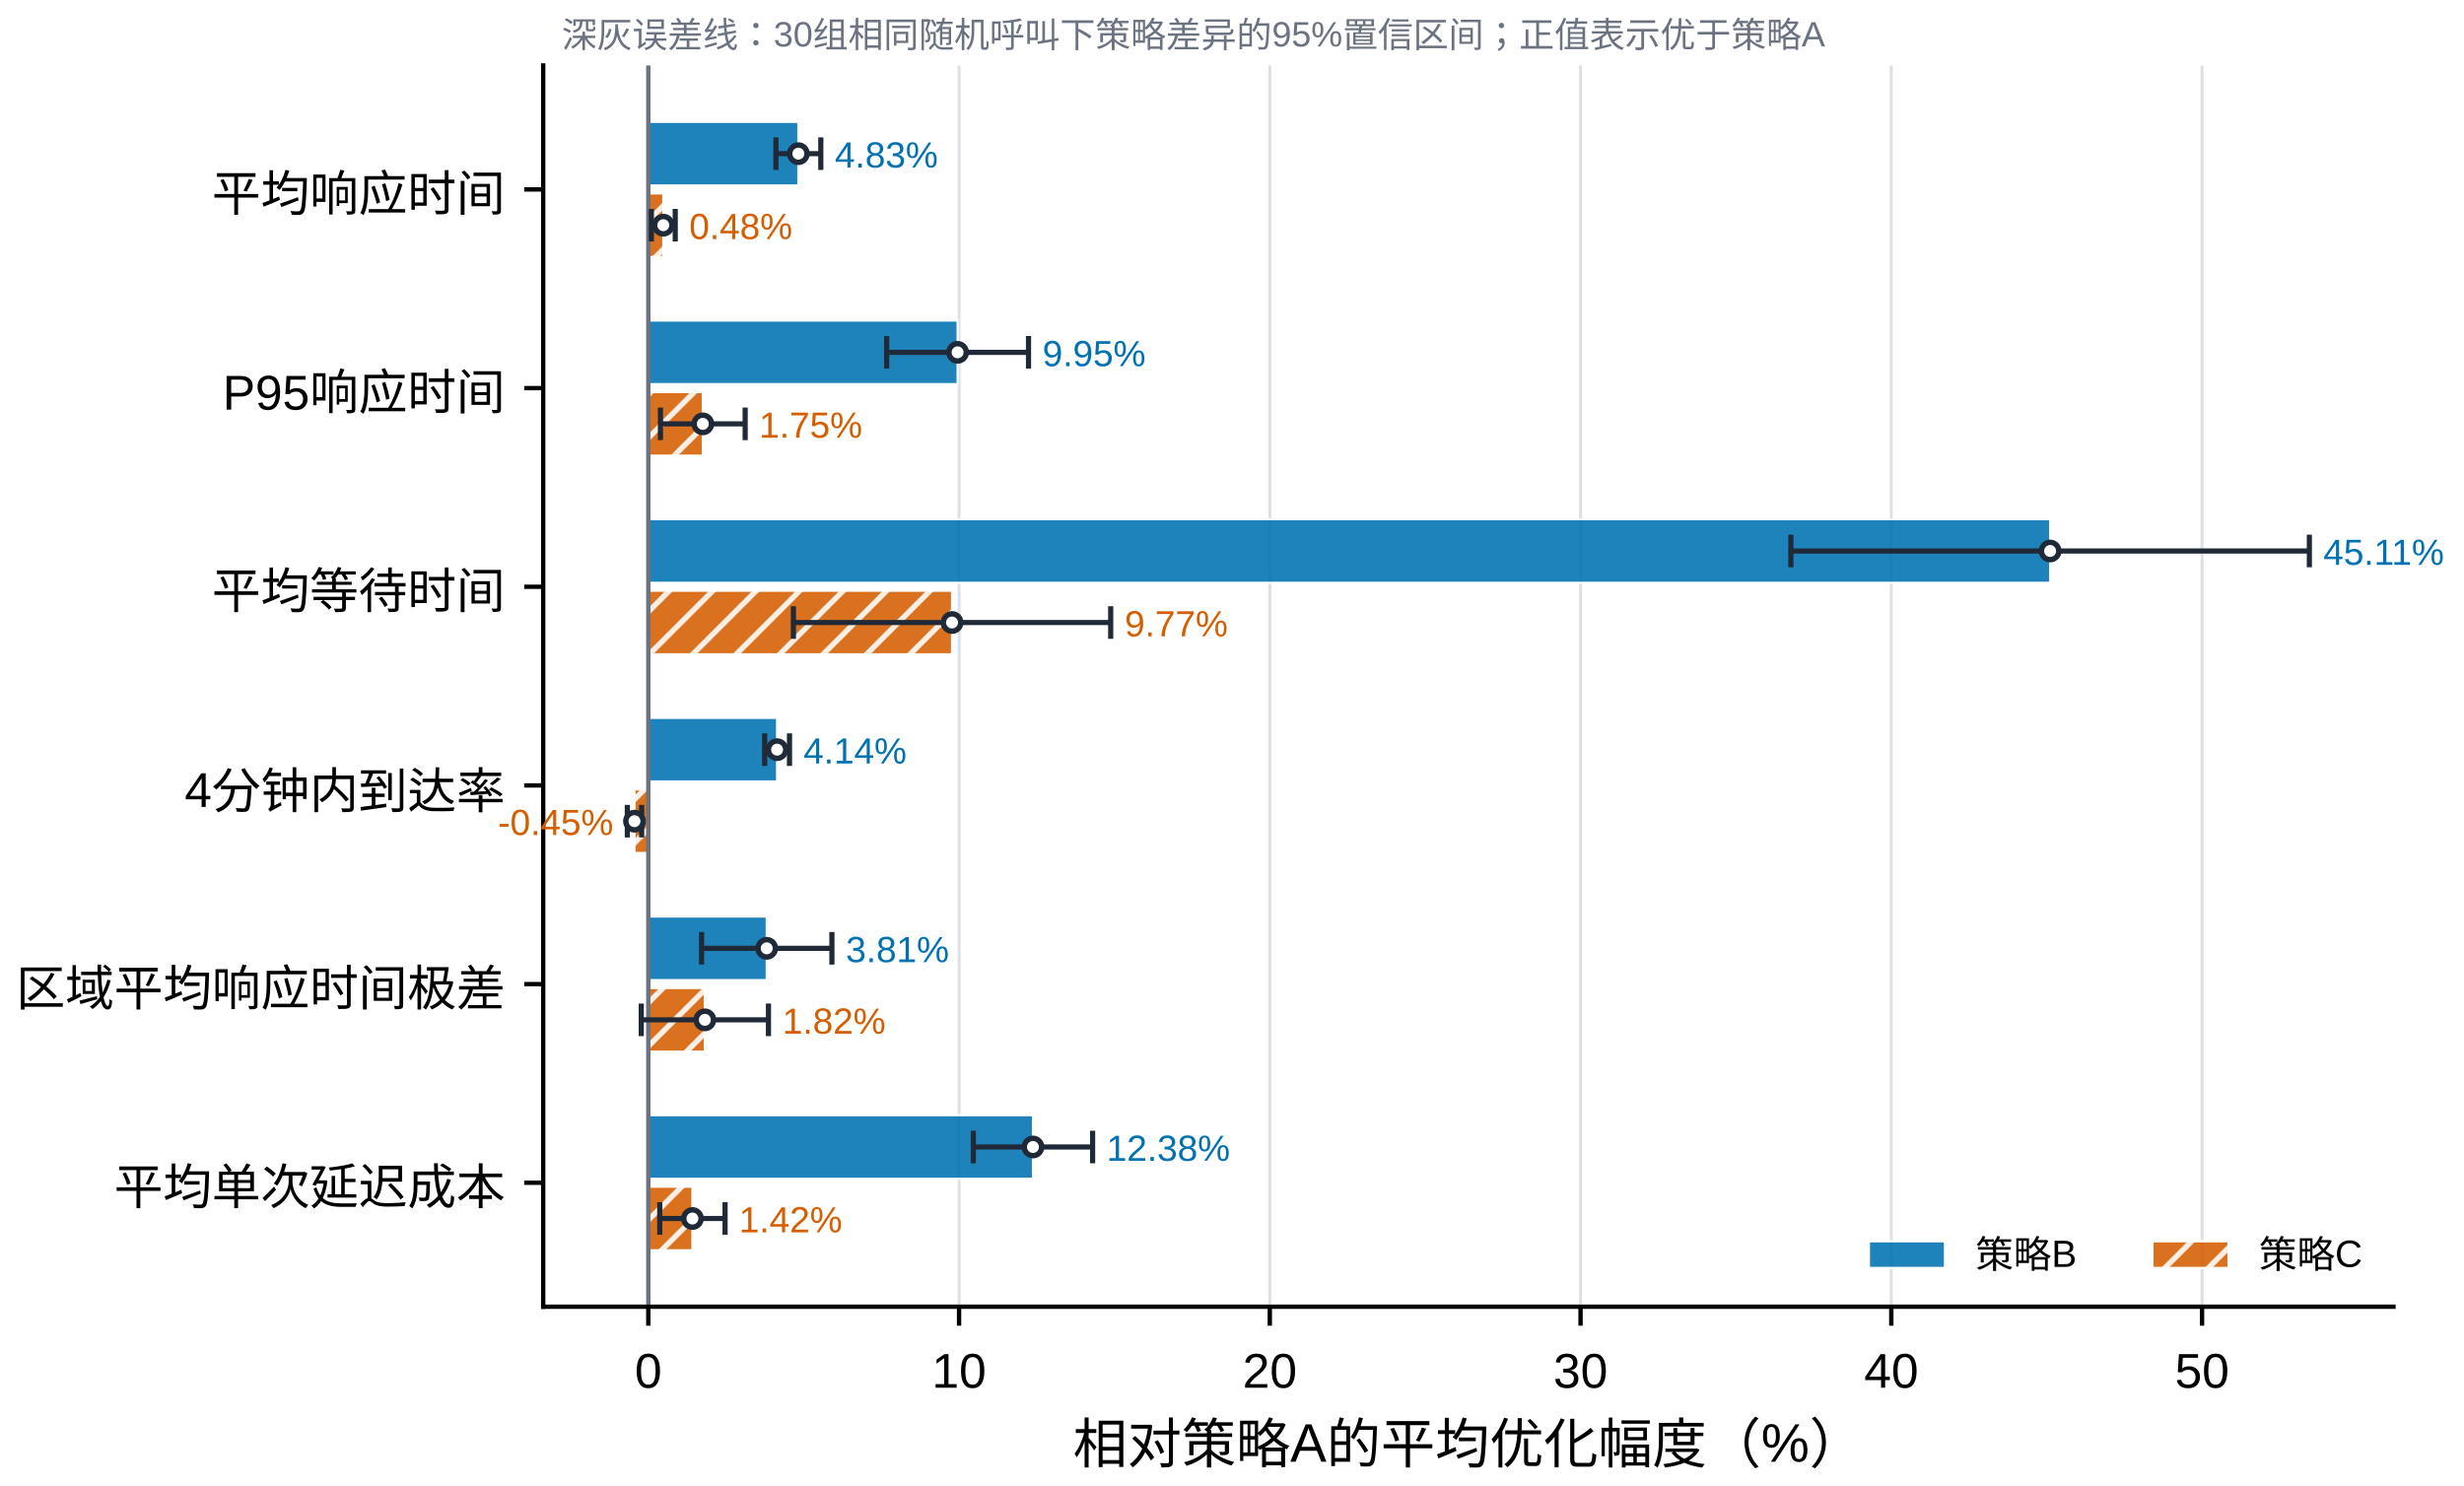
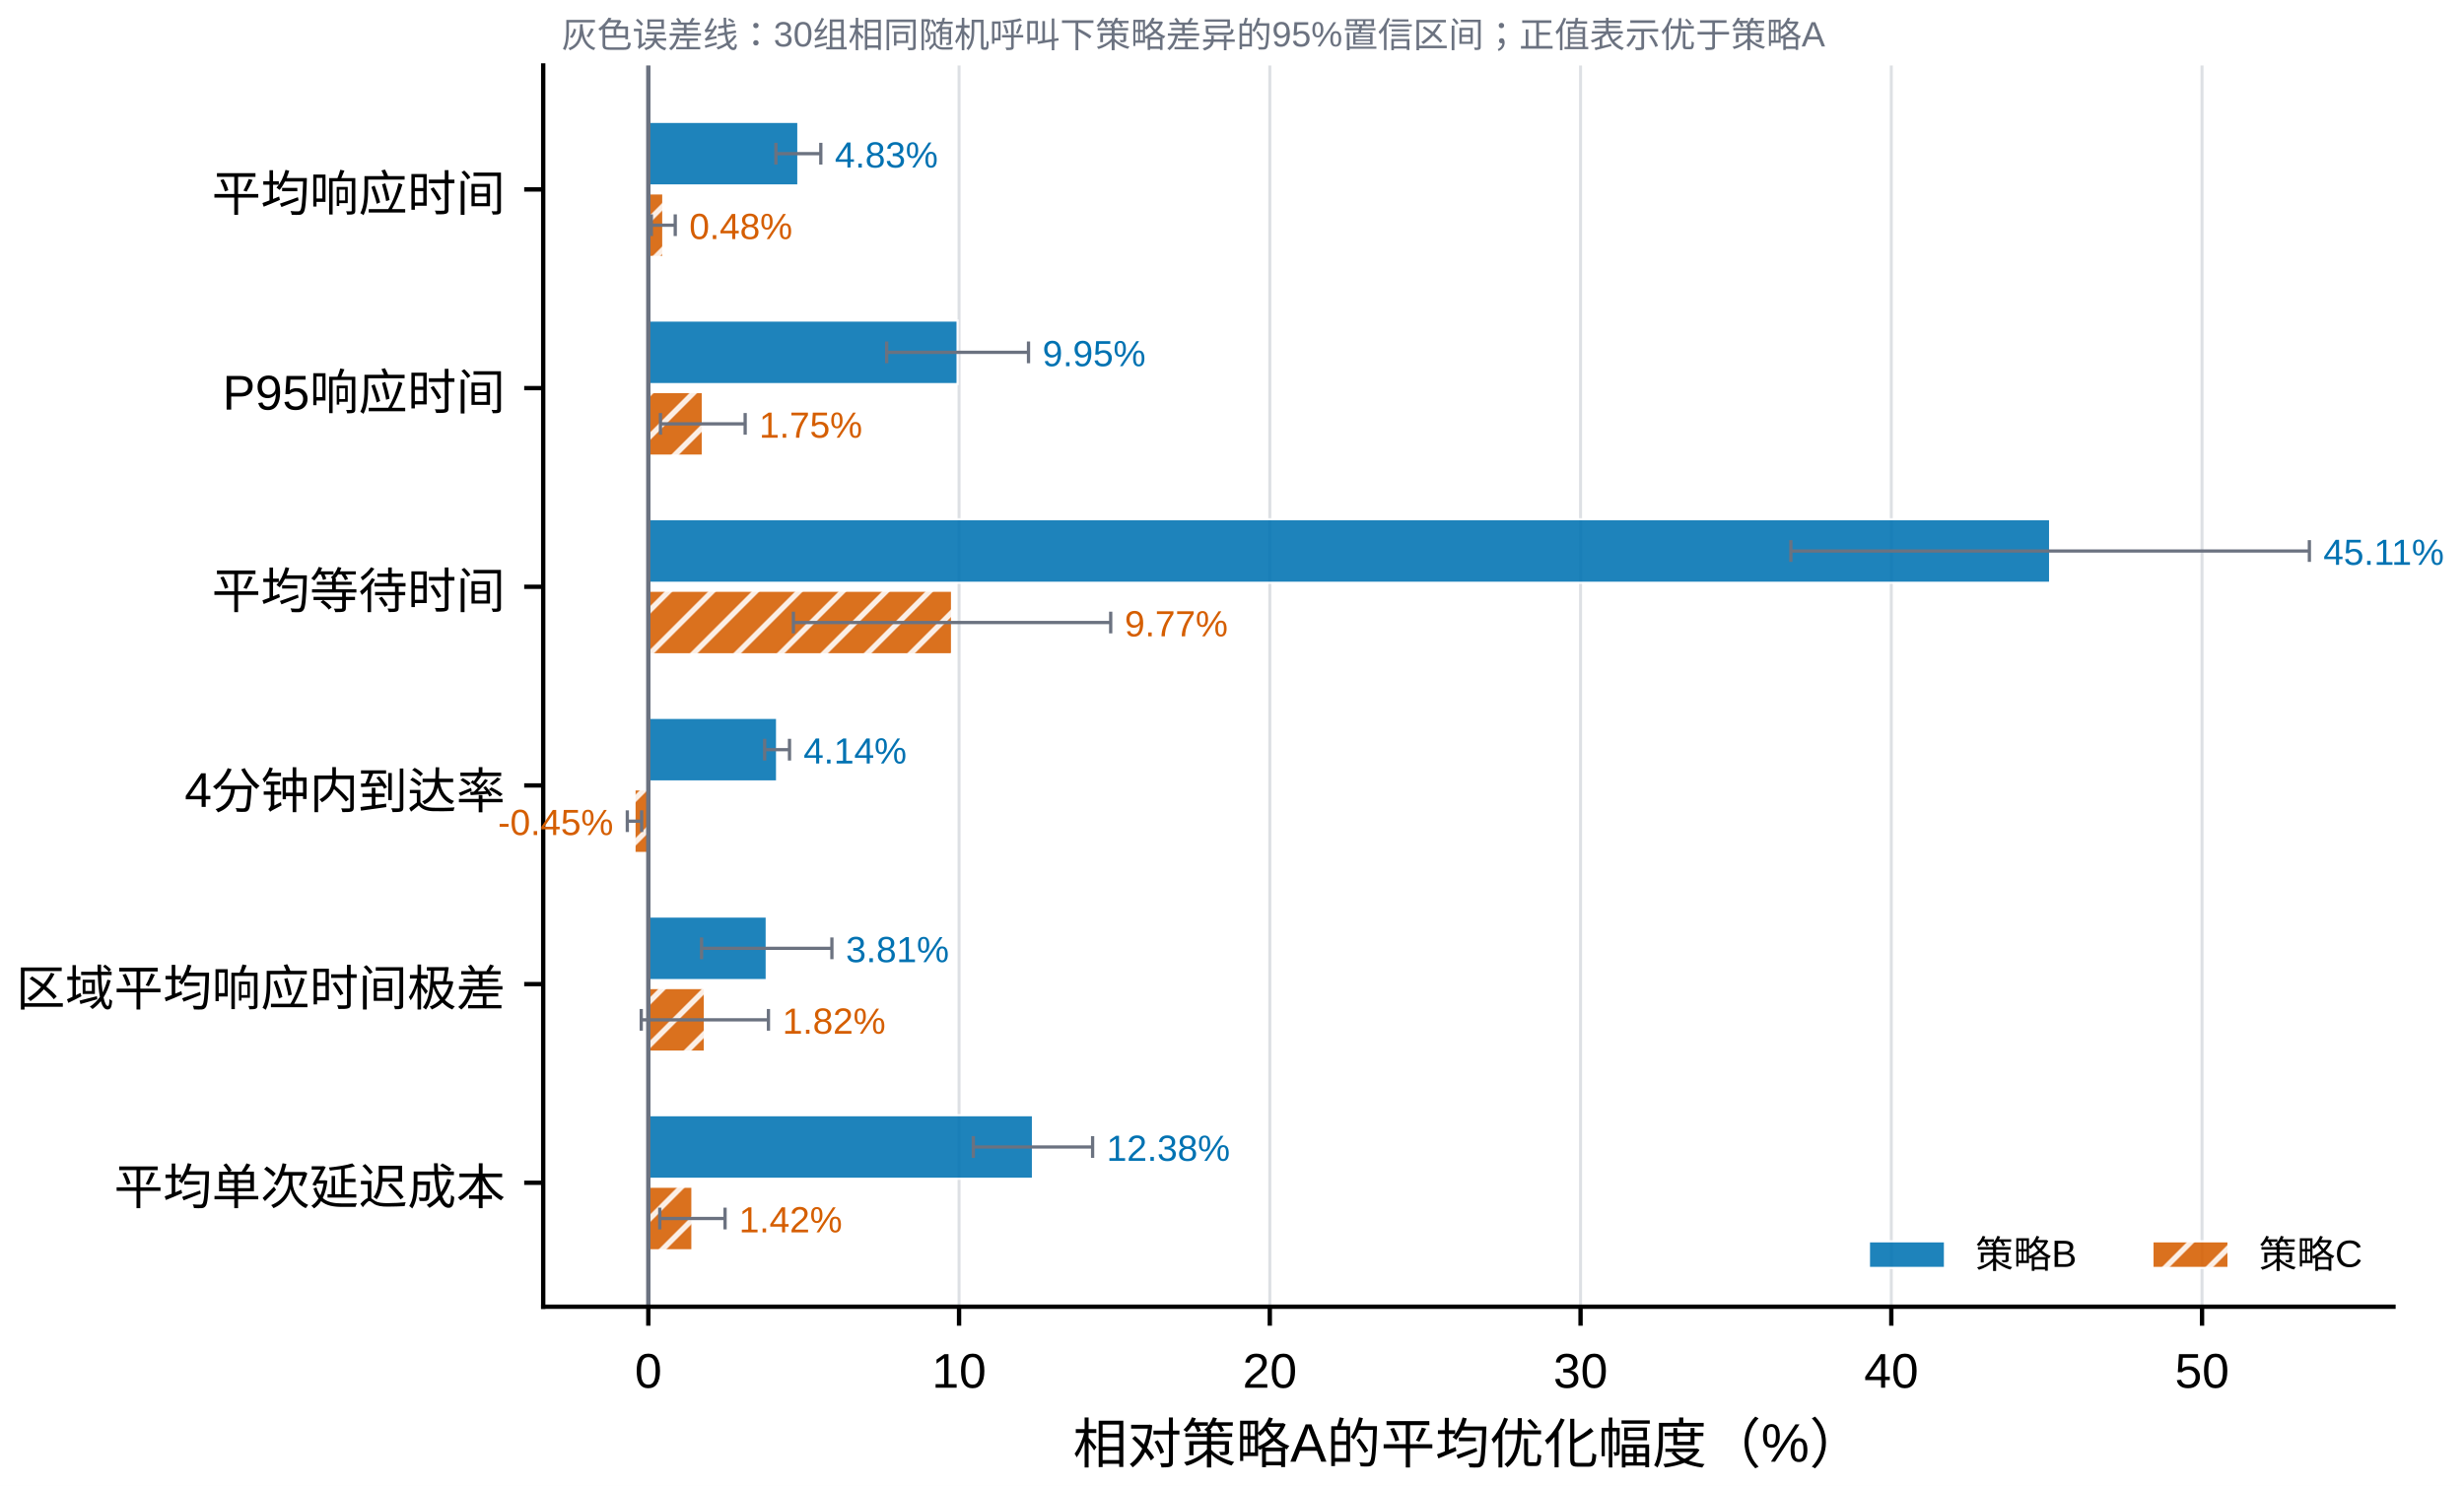
<svg xmlns="http://www.w3.org/2000/svg" xmlns:xlink="http://www.w3.org/1999/xlink" width="453.6pt" height="273.6pt" viewBox="0 0 453.6 273.6" version="1.1">
  <defs>
    <style type="text/css">*{stroke-linejoin: round; stroke-linecap: butt}</style>
  </defs>
  <g id="figure_1">
    <g id="patch_1">
      <path d="M 0 273.6 L 453.6 273.6 L 453.6 0 L 0 0 z " style="fill: #ffffff" />
    </g>
    <g id="axes_1">
      <g id="patch_2">
        <path d="M 100 240.6 L 440.617 240.6 L 440.617 12.054 L 100 12.054 z " style="fill: #ffffff" />
      </g>
      <g id="matplotlib.axis_1">
        <g id="xtick_1">
          <g id="line2d_1">
-             <path d="M 119.349 240.6 L 119.349 12.054 " clip-path="url(#p2e195a9252)" style="fill: none; stroke: #d1d5db; stroke-opacity: 0.75; stroke-width: 0.55; stroke-linecap: square" />
+             <path d="M 119.349 240.6 L 119.349 12.054 " clip-path="url(#pf55fcc9bd5)" style="fill: none; stroke: #d1d5db; stroke-opacity: 0.75; stroke-width: 0.55; stroke-linecap: square" />
          </g>
          <g id="line2d_2">
            <defs>
-               <path id="mb6ce6214c1" d="M 0 0 L 0 3.5 " style="stroke: #000000; stroke-width: 0.8" />
+               <path id="m16c98e6ff6" d="M 0 0 L 0 3.5 " style="stroke: #000000; stroke-width: 0.8" />
            </defs>
            <g>
-               <use xlink:href="#mb6ce6214c1" x="119.349" y="240.6" style="stroke: #000000; stroke-width: 0.8" />
+               <use xlink:href="#m16c98e6ff6" x="119.349" y="240.6" style="stroke: #000000; stroke-width: 0.8" />
            </g>
          </g>
          <g id="text_1">
            <text style="font-size: 9px; font-family: 'Noto Sans SC', 'Arial', 'Helvetica', 'DejaVu Sans', sans-serif; text-anchor: middle" x="119.349" y="255.52" transform="rotate(-0 119.3489 255.5198)">0</text>
          </g>
        </g>
        <g id="xtick_2">
          <g id="line2d_3">
-             <path d="M 176.554 240.6 L 176.554 12.054 " clip-path="url(#p2e195a9252)" style="fill: none; stroke: #d1d5db; stroke-opacity: 0.75; stroke-width: 0.55; stroke-linecap: square" />
+             <path d="M 176.554 240.6 L 176.554 12.054 " clip-path="url(#pf55fcc9bd5)" style="fill: none; stroke: #d1d5db; stroke-opacity: 0.75; stroke-width: 0.55; stroke-linecap: square" />
          </g>
          <g id="line2d_4">
            <g>
-               <use xlink:href="#mb6ce6214c1" x="176.554" y="240.6" style="stroke: #000000; stroke-width: 0.8" />
+               <use xlink:href="#m16c98e6ff6" x="176.554" y="240.6" style="stroke: #000000; stroke-width: 0.8" />
            </g>
          </g>
          <g id="text_2">
            <text style="font-size: 9px; font-family: 'Noto Sans SC', 'Arial', 'Helvetica', 'DejaVu Sans', sans-serif; text-anchor: middle" x="176.554" y="255.52" transform="rotate(-0 176.5544 255.5198)">10</text>
          </g>
        </g>
        <g id="xtick_3">
          <g id="line2d_5">
-             <path d="M 233.76 240.6 L 233.76 12.054 " clip-path="url(#p2e195a9252)" style="fill: none; stroke: #d1d5db; stroke-opacity: 0.75; stroke-width: 0.55; stroke-linecap: square" />
+             <path d="M 233.76 240.6 L 233.76 12.054 " clip-path="url(#pf55fcc9bd5)" style="fill: none; stroke: #d1d5db; stroke-opacity: 0.75; stroke-width: 0.55; stroke-linecap: square" />
          </g>
          <g id="line2d_6">
            <g>
-               <use xlink:href="#mb6ce6214c1" x="233.76" y="240.6" style="stroke: #000000; stroke-width: 0.8" />
+               <use xlink:href="#m16c98e6ff6" x="233.76" y="240.6" style="stroke: #000000; stroke-width: 0.8" />
            </g>
          </g>
          <g id="text_3">
            <text style="font-size: 9px; font-family: 'Noto Sans SC', 'Arial', 'Helvetica', 'DejaVu Sans', sans-serif; text-anchor: middle" x="233.76" y="255.52" transform="rotate(-0 233.7599 255.5198)">20</text>
          </g>
        </g>
        <g id="xtick_4">
          <g id="line2d_7">
-             <path d="M 290.965 240.6 L 290.965 12.054 " clip-path="url(#p2e195a9252)" style="fill: none; stroke: #d1d5db; stroke-opacity: 0.75; stroke-width: 0.55; stroke-linecap: square" />
+             <path d="M 290.965 240.6 L 290.965 12.054 " clip-path="url(#pf55fcc9bd5)" style="fill: none; stroke: #d1d5db; stroke-opacity: 0.75; stroke-width: 0.55; stroke-linecap: square" />
          </g>
          <g id="line2d_8">
            <g>
-               <use xlink:href="#mb6ce6214c1" x="290.965" y="240.6" style="stroke: #000000; stroke-width: 0.8" />
+               <use xlink:href="#m16c98e6ff6" x="290.965" y="240.6" style="stroke: #000000; stroke-width: 0.8" />
            </g>
          </g>
          <g id="text_4">
            <text style="font-size: 9px; font-family: 'Noto Sans SC', 'Arial', 'Helvetica', 'DejaVu Sans', sans-serif; text-anchor: middle" x="290.965" y="255.52" transform="rotate(-0 290.9654 255.5198)">30</text>
          </g>
        </g>
        <g id="xtick_5">
          <g id="line2d_9">
-             <path d="M 348.171 240.6 L 348.171 12.054 " clip-path="url(#p2e195a9252)" style="fill: none; stroke: #d1d5db; stroke-opacity: 0.75; stroke-width: 0.55; stroke-linecap: square" />
+             <path d="M 348.171 240.6 L 348.171 12.054 " clip-path="url(#pf55fcc9bd5)" style="fill: none; stroke: #d1d5db; stroke-opacity: 0.75; stroke-width: 0.55; stroke-linecap: square" />
          </g>
          <g id="line2d_10">
            <g>
-               <use xlink:href="#mb6ce6214c1" x="348.171" y="240.6" style="stroke: #000000; stroke-width: 0.8" />
+               <use xlink:href="#m16c98e6ff6" x="348.171" y="240.6" style="stroke: #000000; stroke-width: 0.8" />
            </g>
          </g>
          <g id="text_5">
            <text style="font-size: 9px; font-family: 'Noto Sans SC', 'Arial', 'Helvetica', 'DejaVu Sans', sans-serif; text-anchor: middle" x="348.171" y="255.52" transform="rotate(-0 348.1709 255.5198)">40</text>
          </g>
        </g>
        <g id="xtick_6">
          <g id="line2d_11">
-             <path d="M 405.376 240.6 L 405.376 12.054 " clip-path="url(#p2e195a9252)" style="fill: none; stroke: #d1d5db; stroke-opacity: 0.75; stroke-width: 0.55; stroke-linecap: square" />
+             <path d="M 405.376 240.6 L 405.376 12.054 " clip-path="url(#pf55fcc9bd5)" style="fill: none; stroke: #d1d5db; stroke-opacity: 0.75; stroke-width: 0.55; stroke-linecap: square" />
          </g>
          <g id="line2d_12">
            <g>
-               <use xlink:href="#mb6ce6214c1" x="405.376" y="240.6" style="stroke: #000000; stroke-width: 0.8" />
+               <use xlink:href="#m16c98e6ff6" x="405.376" y="240.6" style="stroke: #000000; stroke-width: 0.8" />
            </g>
          </g>
          <g id="text_6">
            <text style="font-size: 9px; font-family: 'Noto Sans SC', 'Arial', 'Helvetica', 'DejaVu Sans', sans-serif; text-anchor: middle" x="405.376" y="255.52" transform="rotate(-0 405.3764 255.5198)">50</text>
          </g>
        </g>
        <g id="text_7">
          <text style="font-size: 10px; font-family: 'Noto Sans SC', 'Arial', 'Helvetica', 'DejaVu Sans', sans-serif; text-anchor: middle" x="270.308" y="269.4" transform="rotate(-0 270.3084 269.3998)">相对策略A的平均优化幅度（%）</text>
        </g>
      </g>
      <g id="matplotlib.axis_2">
        <g id="ytick_1">
          <g id="line2d_13">
            <defs>
-               <path id="m63281413fe" d="M 0 0 L -3.5 0 " style="stroke: #000000; stroke-width: 0.8" />
+               <path id="m813d6349b0" d="M 0 0 L -3.5 0 " style="stroke: #000000; stroke-width: 0.8" />
            </defs>
            <g>
-               <use xlink:href="#m63281413fe" x="100" y="34.879" style="stroke: #000000; stroke-width: 0.8" />
+               <use xlink:href="#m813d6349b0" x="100" y="34.879" style="stroke: #000000; stroke-width: 0.8" />
            </g>
          </g>
          <g id="text_8">
            <text style="font-size: 9px; font-family: 'Noto Sans SC', 'Arial', 'Helvetica', 'DejaVu Sans', sans-serif; text-anchor: end" x="93" y="38.839" transform="rotate(-0 93.00024 38.83895)">平均响应时间</text>
          </g>
        </g>
        <g id="ytick_2">
          <g id="line2d_14">
            <g>
-               <use xlink:href="#m63281413fe" x="100" y="71.458" style="stroke: #000000; stroke-width: 0.8" />
+               <use xlink:href="#m813d6349b0" x="100" y="71.458" style="stroke: #000000; stroke-width: 0.8" />
            </g>
          </g>
          <g id="text_9">
            <text style="font-size: 9px; font-family: 'Noto Sans SC', 'Arial', 'Helvetica', 'DejaVu Sans', sans-serif; text-anchor: end" x="93" y="75.418" transform="rotate(-0 93.00024 75.41804)">P95响应时间</text>
          </g>
        </g>
        <g id="ytick_3">
          <g id="line2d_15">
            <g>
-               <use xlink:href="#m63281413fe" x="100" y="108.037" style="stroke: #000000; stroke-width: 0.8" />
+               <use xlink:href="#m813d6349b0" x="100" y="108.037" style="stroke: #000000; stroke-width: 0.8" />
            </g>
          </g>
          <g id="text_10">
            <text style="font-size: 9px; font-family: 'Noto Sans SC', 'Arial', 'Helvetica', 'DejaVu Sans', sans-serif; text-anchor: end" x="93" y="111.997" transform="rotate(-0 93.00024 111.9971)">平均等待时间</text>
          </g>
        </g>
        <g id="ytick_4">
          <g id="line2d_16">
            <g>
-               <use xlink:href="#m63281413fe" x="100" y="144.616" style="stroke: #000000; stroke-width: 0.8" />
+               <use xlink:href="#m813d6349b0" x="100" y="144.616" style="stroke: #000000; stroke-width: 0.8" />
            </g>
          </g>
          <g id="text_11">
            <text style="font-size: 9px; font-family: 'Noto Sans SC', 'Arial', 'Helvetica', 'DejaVu Sans', sans-serif; text-anchor: end" x="93" y="148.576" transform="rotate(-0 93.00024 148.5762)">4分钟内到达率</text>
          </g>
        </g>
        <g id="ytick_5">
          <g id="line2d_17">
            <g>
-               <use xlink:href="#m63281413fe" x="100" y="181.195" style="stroke: #000000; stroke-width: 0.8" />
+               <use xlink:href="#m813d6349b0" x="100" y="181.195" style="stroke: #000000; stroke-width: 0.8" />
            </g>
          </g>
          <g id="text_12">
            <text style="font-size: 9px; font-family: 'Noto Sans SC', 'Arial', 'Helvetica', 'DejaVu Sans', sans-serif; text-anchor: end" x="93" y="185.155" transform="rotate(-0 93.00024 185.1553)">区域平均响应时间极差</text>
          </g>
        </g>
        <g id="ytick_6">
          <g id="line2d_18">
            <g>
-               <use xlink:href="#m63281413fe" x="100" y="217.774" style="stroke: #000000; stroke-width: 0.8" />
+               <use xlink:href="#m813d6349b0" x="100" y="217.774" style="stroke: #000000; stroke-width: 0.8" />
            </g>
          </g>
          <g id="text_13">
            <text style="font-size: 9px; font-family: 'Noto Sans SC', 'Arial', 'Helvetica', 'DejaVu Sans', sans-serif; text-anchor: end" x="93" y="221.734" transform="rotate(-0 93.00024 221.7344)">平均单次延迟成本</text>
          </g>
        </g>
      </g>
      <g id="patch_3">
-         <path d="M 119.349 22.442 L 146.971 22.442 L 146.971 34.147 L 119.349 34.147 z " clip-path="url(#p2e195a9252)" style="fill: #0072b2; opacity: 0.88; stroke: #ffffff; stroke-width: 0.4; stroke-linejoin: miter" />
+         <path d="M 119.349 22.442 L 146.971 22.442 L 146.971 34.147 L 119.349 34.147 z " clip-path="url(#pf55fcc9bd5)" style="fill: #0072b2; opacity: 0.88; stroke: #ffffff; stroke-width: 0.4; stroke-linejoin: miter" />
      </g>
      <g id="patch_4">
-         <path d="M 119.349 59.021 L 176.285 59.021 L 176.285 70.726 L 119.349 70.726 z " clip-path="url(#p2e195a9252)" style="fill: #0072b2; opacity: 0.88; stroke: #ffffff; stroke-width: 0.4; stroke-linejoin: miter" />
+         <path d="M 119.349 59.021 L 176.285 59.021 L 176.285 70.726 L 119.349 70.726 z " clip-path="url(#pf55fcc9bd5)" style="fill: #0072b2; opacity: 0.88; stroke: #ffffff; stroke-width: 0.4; stroke-linejoin: miter" />
      </g>
      <g id="patch_5">
-         <path d="M 119.349 95.6 L 377.409 95.6 L 377.409 107.306 L 119.349 107.306 z " clip-path="url(#p2e195a9252)" style="fill: #0072b2; opacity: 0.88; stroke: #ffffff; stroke-width: 0.4; stroke-linejoin: miter" />
+         <path d="M 119.349 95.6 L 377.409 95.6 L 377.409 107.306 L 119.349 107.306 z " clip-path="url(#pf55fcc9bd5)" style="fill: #0072b2; opacity: 0.88; stroke: #ffffff; stroke-width: 0.4; stroke-linejoin: miter" />
      </g>
      <g id="patch_6">
-         <path d="M 119.349 132.179 L 143.053 132.179 L 143.053 143.885 L 119.349 143.885 z " clip-path="url(#p2e195a9252)" style="fill: #0072b2; opacity: 0.88; stroke: #ffffff; stroke-width: 0.4; stroke-linejoin: miter" />
+         <path d="M 119.349 132.179 L 143.053 132.179 L 143.053 143.885 L 119.349 143.885 z " clip-path="url(#pf55fcc9bd5)" style="fill: #0072b2; opacity: 0.88; stroke: #ffffff; stroke-width: 0.4; stroke-linejoin: miter" />
      </g>
      <g id="patch_7">
-         <path d="M 119.349 168.758 L 141.148 168.758 L 141.148 180.464 L 119.349 180.464 z " clip-path="url(#p2e195a9252)" style="fill: #0072b2; opacity: 0.88; stroke: #ffffff; stroke-width: 0.4; stroke-linejoin: miter" />
+         <path d="M 119.349 168.758 L 141.148 168.758 L 141.148 180.464 L 119.349 180.464 z " clip-path="url(#pf55fcc9bd5)" style="fill: #0072b2; opacity: 0.88; stroke: #ffffff; stroke-width: 0.4; stroke-linejoin: miter" />
      </g>
      <g id="patch_8">
-         <path d="M 119.349 205.338 L 190.16 205.338 L 190.16 217.043 L 119.349 217.043 z " clip-path="url(#p2e195a9252)" style="fill: #0072b2; opacity: 0.88; stroke: #ffffff; stroke-width: 0.4; stroke-linejoin: miter" />
+         <path d="M 119.349 205.338 L 190.16 205.338 L 190.16 217.043 L 119.349 217.043 z " clip-path="url(#pf55fcc9bd5)" style="fill: #0072b2; opacity: 0.88; stroke: #ffffff; stroke-width: 0.4; stroke-linejoin: miter" />
      </g>
      <g id="patch_9">
-         <path d="M 119.349 35.611 L 122.108 35.611 L 122.108 47.316 L 119.349 47.316 z " clip-path="url(#p2e195a9252)" style="fill: url(#hb961eeb2d1); opacity: 0.88; stroke: #ffffff; stroke-width: 0.4; stroke-linejoin: miter" />
+         <path d="M 119.349 35.611 L 122.108 35.611 L 122.108 47.316 L 119.349 47.316 z " clip-path="url(#pf55fcc9bd5)" style="fill: url(#h0679990418); opacity: 0.88; stroke: #ffffff; stroke-width: 0.4; stroke-linejoin: miter" />
      </g>
      <g id="patch_10">
-         <path d="M 119.349 72.19 L 129.381 72.19 L 129.381 83.895 L 119.349 83.895 z " clip-path="url(#p2e195a9252)" style="fill: url(#hb961eeb2d1); opacity: 0.88; stroke: #ffffff; stroke-width: 0.4; stroke-linejoin: miter" />
+         <path d="M 119.349 72.19 L 129.381 72.19 L 129.381 83.895 L 119.349 83.895 z " clip-path="url(#pf55fcc9bd5)" style="fill: url(#h0679990418); opacity: 0.88; stroke: #ffffff; stroke-width: 0.4; stroke-linejoin: miter" />
      </g>
      <g id="patch_11">
-         <path d="M 119.349 108.769 L 175.263 108.769 L 175.263 120.474 L 119.349 120.474 z " clip-path="url(#p2e195a9252)" style="fill: url(#hb961eeb2d1); opacity: 0.88; stroke: #ffffff; stroke-width: 0.4; stroke-linejoin: miter" />
+         <path d="M 119.349 108.769 L 175.263 108.769 L 175.263 120.474 L 119.349 120.474 z " clip-path="url(#pf55fcc9bd5)" style="fill: url(#h0679990418); opacity: 0.88; stroke: #ffffff; stroke-width: 0.4; stroke-linejoin: miter" />
      </g>
      <g id="patch_12">
-         <path d="M 119.349 145.348 L 116.802 145.348 L 116.802 157.053 L 119.349 157.053 z " clip-path="url(#p2e195a9252)" style="fill: url(#hb961eeb2d1); opacity: 0.88; stroke: #ffffff; stroke-width: 0.4; stroke-linejoin: miter" />
+         <path d="M 119.349 145.348 L 116.802 145.348 L 116.802 157.053 L 119.349 157.053 z " clip-path="url(#pf55fcc9bd5)" style="fill: url(#h0679990418); opacity: 0.88; stroke: #ffffff; stroke-width: 0.4; stroke-linejoin: miter" />
      </g>
      <g id="patch_13">
-         <path d="M 119.349 181.927 L 129.756 181.927 L 129.756 193.632 L 119.349 193.632 z " clip-path="url(#p2e195a9252)" style="fill: url(#hb961eeb2d1); opacity: 0.88; stroke: #ffffff; stroke-width: 0.4; stroke-linejoin: miter" />
+         <path d="M 119.349 181.927 L 129.756 181.927 L 129.756 193.632 L 119.349 193.632 z " clip-path="url(#pf55fcc9bd5)" style="fill: url(#h0679990418); opacity: 0.88; stroke: #ffffff; stroke-width: 0.4; stroke-linejoin: miter" />
      </g>
      <g id="patch_14">
-         <path d="M 119.349 218.506 L 127.469 218.506 L 127.469 230.211 L 119.349 230.211 z " clip-path="url(#p2e195a9252)" style="fill: url(#hb961eeb2d1); opacity: 0.88; stroke: #ffffff; stroke-width: 0.4; stroke-linejoin: miter" />
+         <path d="M 119.349 218.506 L 127.469 218.506 L 127.469 230.211 L 119.349 230.211 z " clip-path="url(#pf55fcc9bd5)" style="fill: url(#h0679990418); opacity: 0.88; stroke: #ffffff; stroke-width: 0.4; stroke-linejoin: miter" />
      </g>
      <g id="line2d_19">
-         <path d="M 119.349 240.6 L 119.349 12.054 " clip-path="url(#p2e195a9252)" style="fill: none; stroke: #6b7280; stroke-width: 0.8; stroke-linecap: square" />
+         <path d="M 119.349 240.6 L 119.349 12.054 " clip-path="url(#pf55fcc9bd5)" style="fill: none; stroke: #6b7280; stroke-width: 0.8; stroke-linecap: square" />
      </g>
      <g id="patch_15">
        <path d="M 100 240.6 L 100 12.054 " style="fill: none; stroke: #000000; stroke-width: 0.8; stroke-linejoin: miter; stroke-linecap: square" />
      </g>
      <g id="patch_16">
        <path d="M 100 240.6 L 440.617 240.6 " style="fill: none; stroke: #000000; stroke-width: 0.8; stroke-linejoin: miter; stroke-linecap: square" />
      </g>
      <g id="text_14">
        <text style="font-size: 6.7px; font-family: 'Noto Sans SC', 'Arial', 'Helvetica', 'DejaVu Sans', sans-serif; text-anchor: start; fill: #0072b2" x="153.677" y="30.841" transform="rotate(-0 153.6773 30.84072)">4.83%</text>
      </g>
      <g id="text_15">
        <text style="font-size: 6.7px; font-family: 'Noto Sans SC', 'Arial', 'Helvetica', 'DejaVu Sans', sans-serif; text-anchor: start; fill: #0072b2" x="191.914" y="67.42" transform="rotate(-0 191.9142 67.41981)">9.95%</text>
      </g>
      <g id="text_16">
        <text style="font-size: 6.7px; font-family: 'Noto Sans SC', 'Arial', 'Helvetica', 'DejaVu Sans', sans-serif; text-anchor: start; fill: #0072b2" x="427.708" y="103.999" transform="rotate(-0 427.7082 103.9989)">45.11%</text>
      </g>
      <g id="text_17">
        <text style="font-size: 6.7px; font-family: 'Noto Sans SC', 'Arial', 'Helvetica', 'DejaVu Sans', sans-serif; text-anchor: start; fill: #0072b2" x="147.914" y="140.578" transform="rotate(-0 147.9137 140.578)">4.14%</text>
      </g>
      <g id="text_18">
        <text style="font-size: 6.7px; font-family: 'Noto Sans SC', 'Arial', 'Helvetica', 'DejaVu Sans', sans-serif; text-anchor: start; fill: #0072b2" x="155.72" y="177.157" transform="rotate(-0 155.7196 177.1571)">3.81%</text>
      </g>
      <g id="text_19">
        <text style="font-size: 6.7px; font-family: 'Noto Sans SC', 'Arial', 'Helvetica', 'DejaVu Sans', sans-serif; text-anchor: start; fill: #0072b2" x="203.715" y="213.736" transform="rotate(-0 203.7145 213.7362)">12.38%</text>
      </g>
      <g id="text_20">
        <text style="font-size: 6.7px; font-family: 'Noto Sans SC', 'Arial', 'Helvetica', 'DejaVu Sans', sans-serif; text-anchor: start; fill: #d55e00" x="126.881" y="44.009" transform="rotate(-0 126.8808 44.00919)">0.48%</text>
      </g>
      <g id="text_21">
        <text style="font-size: 6.7px; font-family: 'Noto Sans SC', 'Arial', 'Helvetica', 'DejaVu Sans', sans-serif; text-anchor: start; fill: #d55e00" x="139.753" y="80.588" transform="rotate(-0 139.7526 80.58828)">1.75%</text>
      </g>
      <g id="text_22">
        <text style="font-size: 6.7px; font-family: 'Noto Sans SC', 'Arial', 'Helvetica', 'DejaVu Sans', sans-serif; text-anchor: start; fill: #d55e00" x="207.043" y="117.167" transform="rotate(-0 207.0432 117.1674)">9.77%</text>
      </g>
      <g id="text_23">
        <text style="font-size: 6.7px; font-family: 'Noto Sans SC', 'Arial', 'Helvetica', 'DejaVu Sans', sans-serif; text-anchor: end; fill: #d55e00" x="112.909" y="153.746" transform="rotate(-0 112.9086 153.7465)">-0.45%</text>
      </g>
      <g id="text_24">
        <text style="font-size: 6.7px; font-family: 'Noto Sans SC', 'Arial', 'Helvetica', 'DejaVu Sans', sans-serif; text-anchor: start; fill: #d55e00" x="144.039" y="190.326" transform="rotate(-0 144.0393 190.3256)">1.82%</text>
      </g>
      <g id="text_25">
        <text style="font-size: 6.7px; font-family: 'Noto Sans SC', 'Arial', 'Helvetica', 'DejaVu Sans', sans-serif; text-anchor: start; fill: #d55e00" x="136.052" y="226.905" transform="rotate(-0 136.0518 226.9046)">1.42%</text>
      </g>
      <g id="text_26">
-         <text style="font-size: 6.5px; font-family: 'Noto Sans SC', 'Arial', 'Helvetica', 'DejaVu Sans', sans-serif; text-anchor: start; fill: #6b7280" x="103.406" y="8.722" transform="rotate(-0 103.4064 8.722045)">深灰误差线：30组相同随机呼叫下策略差异的95%置信区间；正值表示优于策略A</text>
+         <text style="font-size: 6.5px; font-family: 'Noto Sans SC', 'Arial', 'Helvetica', 'DejaVu Sans', sans-serif; text-anchor: start; fill: #6b7280" x="103.406" y="8.722" transform="rotate(-0 103.4064 8.722045)">灰色误差线：30组相同随机呼叫下策略差异的95%置信区间；正值表示优于策略A</text>
      </g>
      <g id="LineCollection_1">
-         <path d="M 142.839 28.295 L 151.103 28.295 " clip-path="url(#p2e195a9252)" style="fill: none; stroke: #1f2937; stroke-width: 0.95" />
-         <path d="M 163.231 64.874 L 189.34 64.874 " clip-path="url(#p2e195a9252)" style="fill: none; stroke: #1f2937; stroke-width: 0.95" />
-         <path d="M 329.683 101.453 L 425.134 101.453 " clip-path="url(#p2e195a9252)" style="fill: none; stroke: #1f2937; stroke-width: 0.95" />
-         <path d="M 140.767 138.032 L 145.339 138.032 " clip-path="url(#p2e195a9252)" style="fill: none; stroke: #1f2937; stroke-width: 0.95" />
-         <path d="M 129.151 174.611 L 153.145 174.611 " clip-path="url(#p2e195a9252)" style="fill: none; stroke: #1f2937; stroke-width: 0.95" />
-         <path d="M 179.18 211.19 L 201.14 211.19 " clip-path="url(#p2e195a9252)" style="fill: none; stroke: #1f2937; stroke-width: 0.95" />
+         <path d="M 142.839 28.295 L 151.103 28.295 " clip-path="url(#pf55fcc9bd5)" style="fill: none; stroke: #6b7280; stroke-width: 0.6" />
+         <path d="M 163.231 64.874 L 189.34 64.874 " clip-path="url(#pf55fcc9bd5)" style="fill: none; stroke: #6b7280; stroke-width: 0.6" />
+         <path d="M 329.683 101.453 L 425.134 101.453 " clip-path="url(#pf55fcc9bd5)" style="fill: none; stroke: #6b7280; stroke-width: 0.6" />
+         <path d="M 140.767 138.032 L 145.339 138.032 " clip-path="url(#pf55fcc9bd5)" style="fill: none; stroke: #6b7280; stroke-width: 0.6" />
+         <path d="M 129.151 174.611 L 153.145 174.611 " clip-path="url(#pf55fcc9bd5)" style="fill: none; stroke: #6b7280; stroke-width: 0.6" />
+         <path d="M 179.18 211.19 L 201.14 211.19 " clip-path="url(#pf55fcc9bd5)" style="fill: none; stroke: #6b7280; stroke-width: 0.6" />
      </g>
      <g id="line2d_20">
        <defs>
-           <path id="mb4ada933d4" d="M 0 3 L 0 -3 " style="stroke: #1f2937; stroke-width: 0.95" />
+           <path id="m6acf26b5ef" d="M 0 2 L 0 -2 " style="stroke: #6b7280; stroke-width: 0.6" />
        </defs>
-         <g clip-path="url(#p2e195a9252)">
-           <use xlink:href="#mb4ada933d4" x="142.839" y="28.295" style="fill: #1f2937; stroke: #1f2937; stroke-width: 0.95" />
-           <use xlink:href="#mb4ada933d4" x="163.231" y="64.874" style="fill: #1f2937; stroke: #1f2937; stroke-width: 0.95" />
-           <use xlink:href="#mb4ada933d4" x="329.683" y="101.453" style="fill: #1f2937; stroke: #1f2937; stroke-width: 0.95" />
-           <use xlink:href="#mb4ada933d4" x="140.767" y="138.032" style="fill: #1f2937; stroke: #1f2937; stroke-width: 0.95" />
-           <use xlink:href="#mb4ada933d4" x="129.151" y="174.611" style="fill: #1f2937; stroke: #1f2937; stroke-width: 0.95" />
-           <use xlink:href="#mb4ada933d4" x="179.18" y="211.19" style="fill: #1f2937; stroke: #1f2937; stroke-width: 0.95" />
+         <g clip-path="url(#pf55fcc9bd5)">
+           <use xlink:href="#m6acf26b5ef" x="142.839" y="28.295" style="fill: #1f77b4; stroke: #6b7280; stroke-width: 0.6" />
+           <use xlink:href="#m6acf26b5ef" x="163.231" y="64.874" style="fill: #1f77b4; stroke: #6b7280; stroke-width: 0.6" />
+           <use xlink:href="#m6acf26b5ef" x="329.683" y="101.453" style="fill: #1f77b4; stroke: #6b7280; stroke-width: 0.6" />
+           <use xlink:href="#m6acf26b5ef" x="140.767" y="138.032" style="fill: #1f77b4; stroke: #6b7280; stroke-width: 0.6" />
+           <use xlink:href="#m6acf26b5ef" x="129.151" y="174.611" style="fill: #1f77b4; stroke: #6b7280; stroke-width: 0.6" />
+           <use xlink:href="#m6acf26b5ef" x="179.18" y="211.19" style="fill: #1f77b4; stroke: #6b7280; stroke-width: 0.6" />
        </g>
      </g>
      <g id="line2d_21">
-         <g clip-path="url(#p2e195a9252)">
-           <use xlink:href="#mb4ada933d4" x="151.103" y="28.295" style="fill: #1f2937; stroke: #1f2937; stroke-width: 0.95" />
-           <use xlink:href="#mb4ada933d4" x="189.34" y="64.874" style="fill: #1f2937; stroke: #1f2937; stroke-width: 0.95" />
-           <use xlink:href="#mb4ada933d4" x="425.134" y="101.453" style="fill: #1f2937; stroke: #1f2937; stroke-width: 0.95" />
-           <use xlink:href="#mb4ada933d4" x="145.339" y="138.032" style="fill: #1f2937; stroke: #1f2937; stroke-width: 0.95" />
-           <use xlink:href="#mb4ada933d4" x="153.145" y="174.611" style="fill: #1f2937; stroke: #1f2937; stroke-width: 0.95" />
-           <use xlink:href="#mb4ada933d4" x="201.14" y="211.19" style="fill: #1f2937; stroke: #1f2937; stroke-width: 0.95" />
+         <g clip-path="url(#pf55fcc9bd5)">
+           <use xlink:href="#m6acf26b5ef" x="151.103" y="28.295" style="fill: #1f77b4; stroke: #6b7280; stroke-width: 0.6" />
+           <use xlink:href="#m6acf26b5ef" x="189.34" y="64.874" style="fill: #1f77b4; stroke: #6b7280; stroke-width: 0.6" />
+           <use xlink:href="#m6acf26b5ef" x="425.134" y="101.453" style="fill: #1f77b4; stroke: #6b7280; stroke-width: 0.6" />
+           <use xlink:href="#m6acf26b5ef" x="145.339" y="138.032" style="fill: #1f77b4; stroke: #6b7280; stroke-width: 0.6" />
+           <use xlink:href="#m6acf26b5ef" x="153.145" y="174.611" style="fill: #1f77b4; stroke: #6b7280; stroke-width: 0.6" />
+           <use xlink:href="#m6acf26b5ef" x="201.14" y="211.19" style="fill: #1f77b4; stroke: #6b7280; stroke-width: 0.6" />
        </g>
      </g>
      <g id="LineCollection_2">
-         <path d="M 119.909 41.463 L 124.307 41.463 " clip-path="url(#p2e195a9252)" style="fill: none; stroke: #1f2937; stroke-width: 0.95" />
-         <path d="M 121.584 78.042 L 137.178 78.042 " clip-path="url(#p2e195a9252)" style="fill: none; stroke: #1f2937; stroke-width: 0.95" />
-         <path d="M 146.058 114.621 L 204.469 114.621 " clip-path="url(#p2e195a9252)" style="fill: none; stroke: #1f2937; stroke-width: 0.95" />
-         <path d="M 115.483 151.2 L 118.12 151.2 " clip-path="url(#p2e195a9252)" style="fill: none; stroke: #1f2937; stroke-width: 0.95" />
-         <path d="M 118.047 187.78 L 141.465 187.78 " clip-path="url(#p2e195a9252)" style="fill: none; stroke: #1f2937; stroke-width: 0.95" />
-         <path d="M 121.46 224.359 L 133.478 224.359 " clip-path="url(#p2e195a9252)" style="fill: none; stroke: #1f2937; stroke-width: 0.95" />
+         <path d="M 119.909 41.463 L 124.307 41.463 " clip-path="url(#pf55fcc9bd5)" style="fill: none; stroke: #6b7280; stroke-width: 0.6" />
+         <path d="M 121.584 78.042 L 137.178 78.042 " clip-path="url(#pf55fcc9bd5)" style="fill: none; stroke: #6b7280; stroke-width: 0.6" />
+         <path d="M 146.058 114.621 L 204.469 114.621 " clip-path="url(#pf55fcc9bd5)" style="fill: none; stroke: #6b7280; stroke-width: 0.6" />
+         <path d="M 115.483 151.2 L 118.12 151.2 " clip-path="url(#pf55fcc9bd5)" style="fill: none; stroke: #6b7280; stroke-width: 0.6" />
+         <path d="M 118.047 187.78 L 141.465 187.78 " clip-path="url(#pf55fcc9bd5)" style="fill: none; stroke: #6b7280; stroke-width: 0.6" />
+         <path d="M 121.46 224.359 L 133.478 224.359 " clip-path="url(#pf55fcc9bd5)" style="fill: none; stroke: #6b7280; stroke-width: 0.6" />
      </g>
      <g id="line2d_22">
-         <g clip-path="url(#p2e195a9252)">
-           <use xlink:href="#mb4ada933d4" x="119.909" y="41.463" style="fill: #1f2937; stroke: #1f2937; stroke-width: 0.95" />
-           <use xlink:href="#mb4ada933d4" x="121.584" y="78.042" style="fill: #1f2937; stroke: #1f2937; stroke-width: 0.95" />
-           <use xlink:href="#mb4ada933d4" x="146.058" y="114.621" style="fill: #1f2937; stroke: #1f2937; stroke-width: 0.95" />
-           <use xlink:href="#mb4ada933d4" x="115.483" y="151.2" style="fill: #1f2937; stroke: #1f2937; stroke-width: 0.95" />
-           <use xlink:href="#mb4ada933d4" x="118.047" y="187.78" style="fill: #1f2937; stroke: #1f2937; stroke-width: 0.95" />
-           <use xlink:href="#mb4ada933d4" x="121.46" y="224.359" style="fill: #1f2937; stroke: #1f2937; stroke-width: 0.95" />
+         <g clip-path="url(#pf55fcc9bd5)">
+           <use xlink:href="#m6acf26b5ef" x="119.909" y="41.463" style="fill: #1f77b4; stroke: #6b7280; stroke-width: 0.6" />
+           <use xlink:href="#m6acf26b5ef" x="121.584" y="78.042" style="fill: #1f77b4; stroke: #6b7280; stroke-width: 0.6" />
+           <use xlink:href="#m6acf26b5ef" x="146.058" y="114.621" style="fill: #1f77b4; stroke: #6b7280; stroke-width: 0.6" />
+           <use xlink:href="#m6acf26b5ef" x="115.483" y="151.2" style="fill: #1f77b4; stroke: #6b7280; stroke-width: 0.6" />
+           <use xlink:href="#m6acf26b5ef" x="118.047" y="187.78" style="fill: #1f77b4; stroke: #6b7280; stroke-width: 0.6" />
+           <use xlink:href="#m6acf26b5ef" x="121.46" y="224.359" style="fill: #1f77b4; stroke: #6b7280; stroke-width: 0.6" />
        </g>
      </g>
      <g id="line2d_23">
-         <g clip-path="url(#p2e195a9252)">
-           <use xlink:href="#mb4ada933d4" x="124.307" y="41.463" style="fill: #1f2937; stroke: #1f2937; stroke-width: 0.95" />
-           <use xlink:href="#mb4ada933d4" x="137.178" y="78.042" style="fill: #1f2937; stroke: #1f2937; stroke-width: 0.95" />
-           <use xlink:href="#mb4ada933d4" x="204.469" y="114.621" style="fill: #1f2937; stroke: #1f2937; stroke-width: 0.95" />
-           <use xlink:href="#mb4ada933d4" x="118.12" y="151.2" style="fill: #1f2937; stroke: #1f2937; stroke-width: 0.95" />
-           <use xlink:href="#mb4ada933d4" x="141.465" y="187.78" style="fill: #1f2937; stroke: #1f2937; stroke-width: 0.95" />
-           <use xlink:href="#mb4ada933d4" x="133.478" y="224.359" style="fill: #1f2937; stroke: #1f2937; stroke-width: 0.95" />
-         </g>
-       </g>
-       <g id="line2d_24">
-         <defs>
-           <path id="mf7f968a56f" d="M 0 1.6 C 0.424 1.6 0.831 1.431 1.131 1.131 C 1.431 0.831 1.6 0.424 1.6 0 C 1.6 -0.424 1.431 -0.831 1.131 -1.131 C 0.831 -1.431 0.424 -1.6 0 -1.6 C -0.424 -1.6 -0.831 -1.431 -1.131 -1.131 C -1.431 -0.831 -1.6 -0.424 -1.6 0 C -1.6 0.424 -1.431 0.831 -1.131 1.131 C -0.831 1.431 -0.424 1.6 0 1.6 z " style="stroke: #1f2937" />
-         </defs>
-         <g clip-path="url(#p2e195a9252)">
-           <use xlink:href="#mf7f968a56f" x="146.971" y="28.295" style="fill: #ffffff; stroke: #1f2937" />
-           <use xlink:href="#mf7f968a56f" x="176.285" y="64.874" style="fill: #ffffff; stroke: #1f2937" />
-           <use xlink:href="#mf7f968a56f" x="377.409" y="101.453" style="fill: #ffffff; stroke: #1f2937" />
-           <use xlink:href="#mf7f968a56f" x="143.053" y="138.032" style="fill: #ffffff; stroke: #1f2937" />
-           <use xlink:href="#mf7f968a56f" x="141.148" y="174.611" style="fill: #ffffff; stroke: #1f2937" />
-           <use xlink:href="#mf7f968a56f" x="190.16" y="211.19" style="fill: #ffffff; stroke: #1f2937" />
-         </g>
-       </g>
-       <g id="line2d_25">
-         <g clip-path="url(#p2e195a9252)">
-           <use xlink:href="#mf7f968a56f" x="122.108" y="41.463" style="fill: #ffffff; stroke: #1f2937" />
-           <use xlink:href="#mf7f968a56f" x="129.381" y="78.042" style="fill: #ffffff; stroke: #1f2937" />
-           <use xlink:href="#mf7f968a56f" x="175.263" y="114.621" style="fill: #ffffff; stroke: #1f2937" />
-           <use xlink:href="#mf7f968a56f" x="116.802" y="151.2" style="fill: #ffffff; stroke: #1f2937" />
-           <use xlink:href="#mf7f968a56f" x="129.756" y="187.78" style="fill: #ffffff; stroke: #1f2937" />
-           <use xlink:href="#mf7f968a56f" x="127.469" y="224.359" style="fill: #ffffff; stroke: #1f2937" />
+         <g clip-path="url(#pf55fcc9bd5)">
+           <use xlink:href="#m6acf26b5ef" x="124.307" y="41.463" style="fill: #1f77b4; stroke: #6b7280; stroke-width: 0.6" />
+           <use xlink:href="#m6acf26b5ef" x="137.178" y="78.042" style="fill: #1f77b4; stroke: #6b7280; stroke-width: 0.6" />
+           <use xlink:href="#m6acf26b5ef" x="204.469" y="114.621" style="fill: #1f77b4; stroke: #6b7280; stroke-width: 0.6" />
+           <use xlink:href="#m6acf26b5ef" x="118.12" y="151.2" style="fill: #1f77b4; stroke: #6b7280; stroke-width: 0.6" />
+           <use xlink:href="#m6acf26b5ef" x="141.465" y="187.78" style="fill: #1f77b4; stroke: #6b7280; stroke-width: 0.6" />
+           <use xlink:href="#m6acf26b5ef" x="133.478" y="224.359" style="fill: #1f77b4; stroke: #6b7280; stroke-width: 0.6" />
        </g>
      </g>
      <g id="legend_1">
        <g id="patch_17">
          <path d="M 344.052 233.46 L 358.052 233.46 L 358.052 228.56 L 344.052 228.56 z " style="fill: #0072b2; opacity: 0.88; stroke: #ffffff; stroke-width: 0.4; stroke-linejoin: miter" />
        </g>
        <g id="text_27">
          <text style="font-size: 7px; font-family: 'Noto Sans SC', 'Arial', 'Helvetica', 'DejaVu Sans', sans-serif; text-anchor: start" x="363.652" y="233.46" transform="rotate(-0 363.6515 233.4598)">策略B</text>
        </g>
        <g id="patch_18">
-           <path d="M 396.251 233.46 L 410.251 233.46 L 410.251 228.56 L 396.251 228.56 z " style="fill: url(#hb961eeb2d1); opacity: 0.88; stroke: #ffffff; stroke-width: 0.4; stroke-linejoin: miter" />
+           <path d="M 396.251 233.46 L 410.251 233.46 L 410.251 228.56 L 396.251 228.56 z " style="fill: url(#h0679990418); opacity: 0.88; stroke: #ffffff; stroke-width: 0.4; stroke-linejoin: miter" />
        </g>
        <g id="text_28">
          <text style="font-size: 7px; font-family: 'Noto Sans SC', 'Arial', 'Helvetica', 'DejaVu Sans', sans-serif; text-anchor: start" x="415.851" y="233.46" transform="rotate(-0 415.8507 233.4598)">策略C</text>
        </g>
      </g>
    </g>
  </g>
  <defs>
-     <clipPath id="p2e195a9252">
+     <clipPath id="pf55fcc9bd5">
      <rect x="100" y="12.054" width="340.616" height="228.546" />
    </clipPath>
  </defs>
  <defs>
-     <pattern id="hb961eeb2d1" patternUnits="userSpaceOnUse" x="0" y="0" width="72" height="72">
+     <pattern id="h0679990418" patternUnits="userSpaceOnUse" x="0" y="0" width="72" height="72">
      <rect x="0" y="0" width="73" height="73" fill="#d55e00" />
      <path d="M -36 36 L 36 -36 M -32 40 L 40 -32 M -28 44 L 44 -28 M -24 48 L 48 -24 M -20 52 L 52 -20 M -16 56 L 56 -16 M -12 60 L 60 -12 M -8 64 L 64 -8 M -4 68 L 68 -4 M 0 72 L 72 0 M 4 76 L 76 4 M 8 80 L 80 8 M 12 84 L 84 12 M 16 88 L 88 16 M 20 92 L 92 20 M 24 96 L 96 24 M 28 100 L 100 28 M 32 104 L 104 32 M 36 108 L 108 36 " style="fill: #ffffff; stroke: #ffffff; stroke-width: 1.0; stroke-linecap: butt; stroke-linejoin: miter; stroke-opacity: 0.88" />
    </pattern>
  </defs>
</svg>
